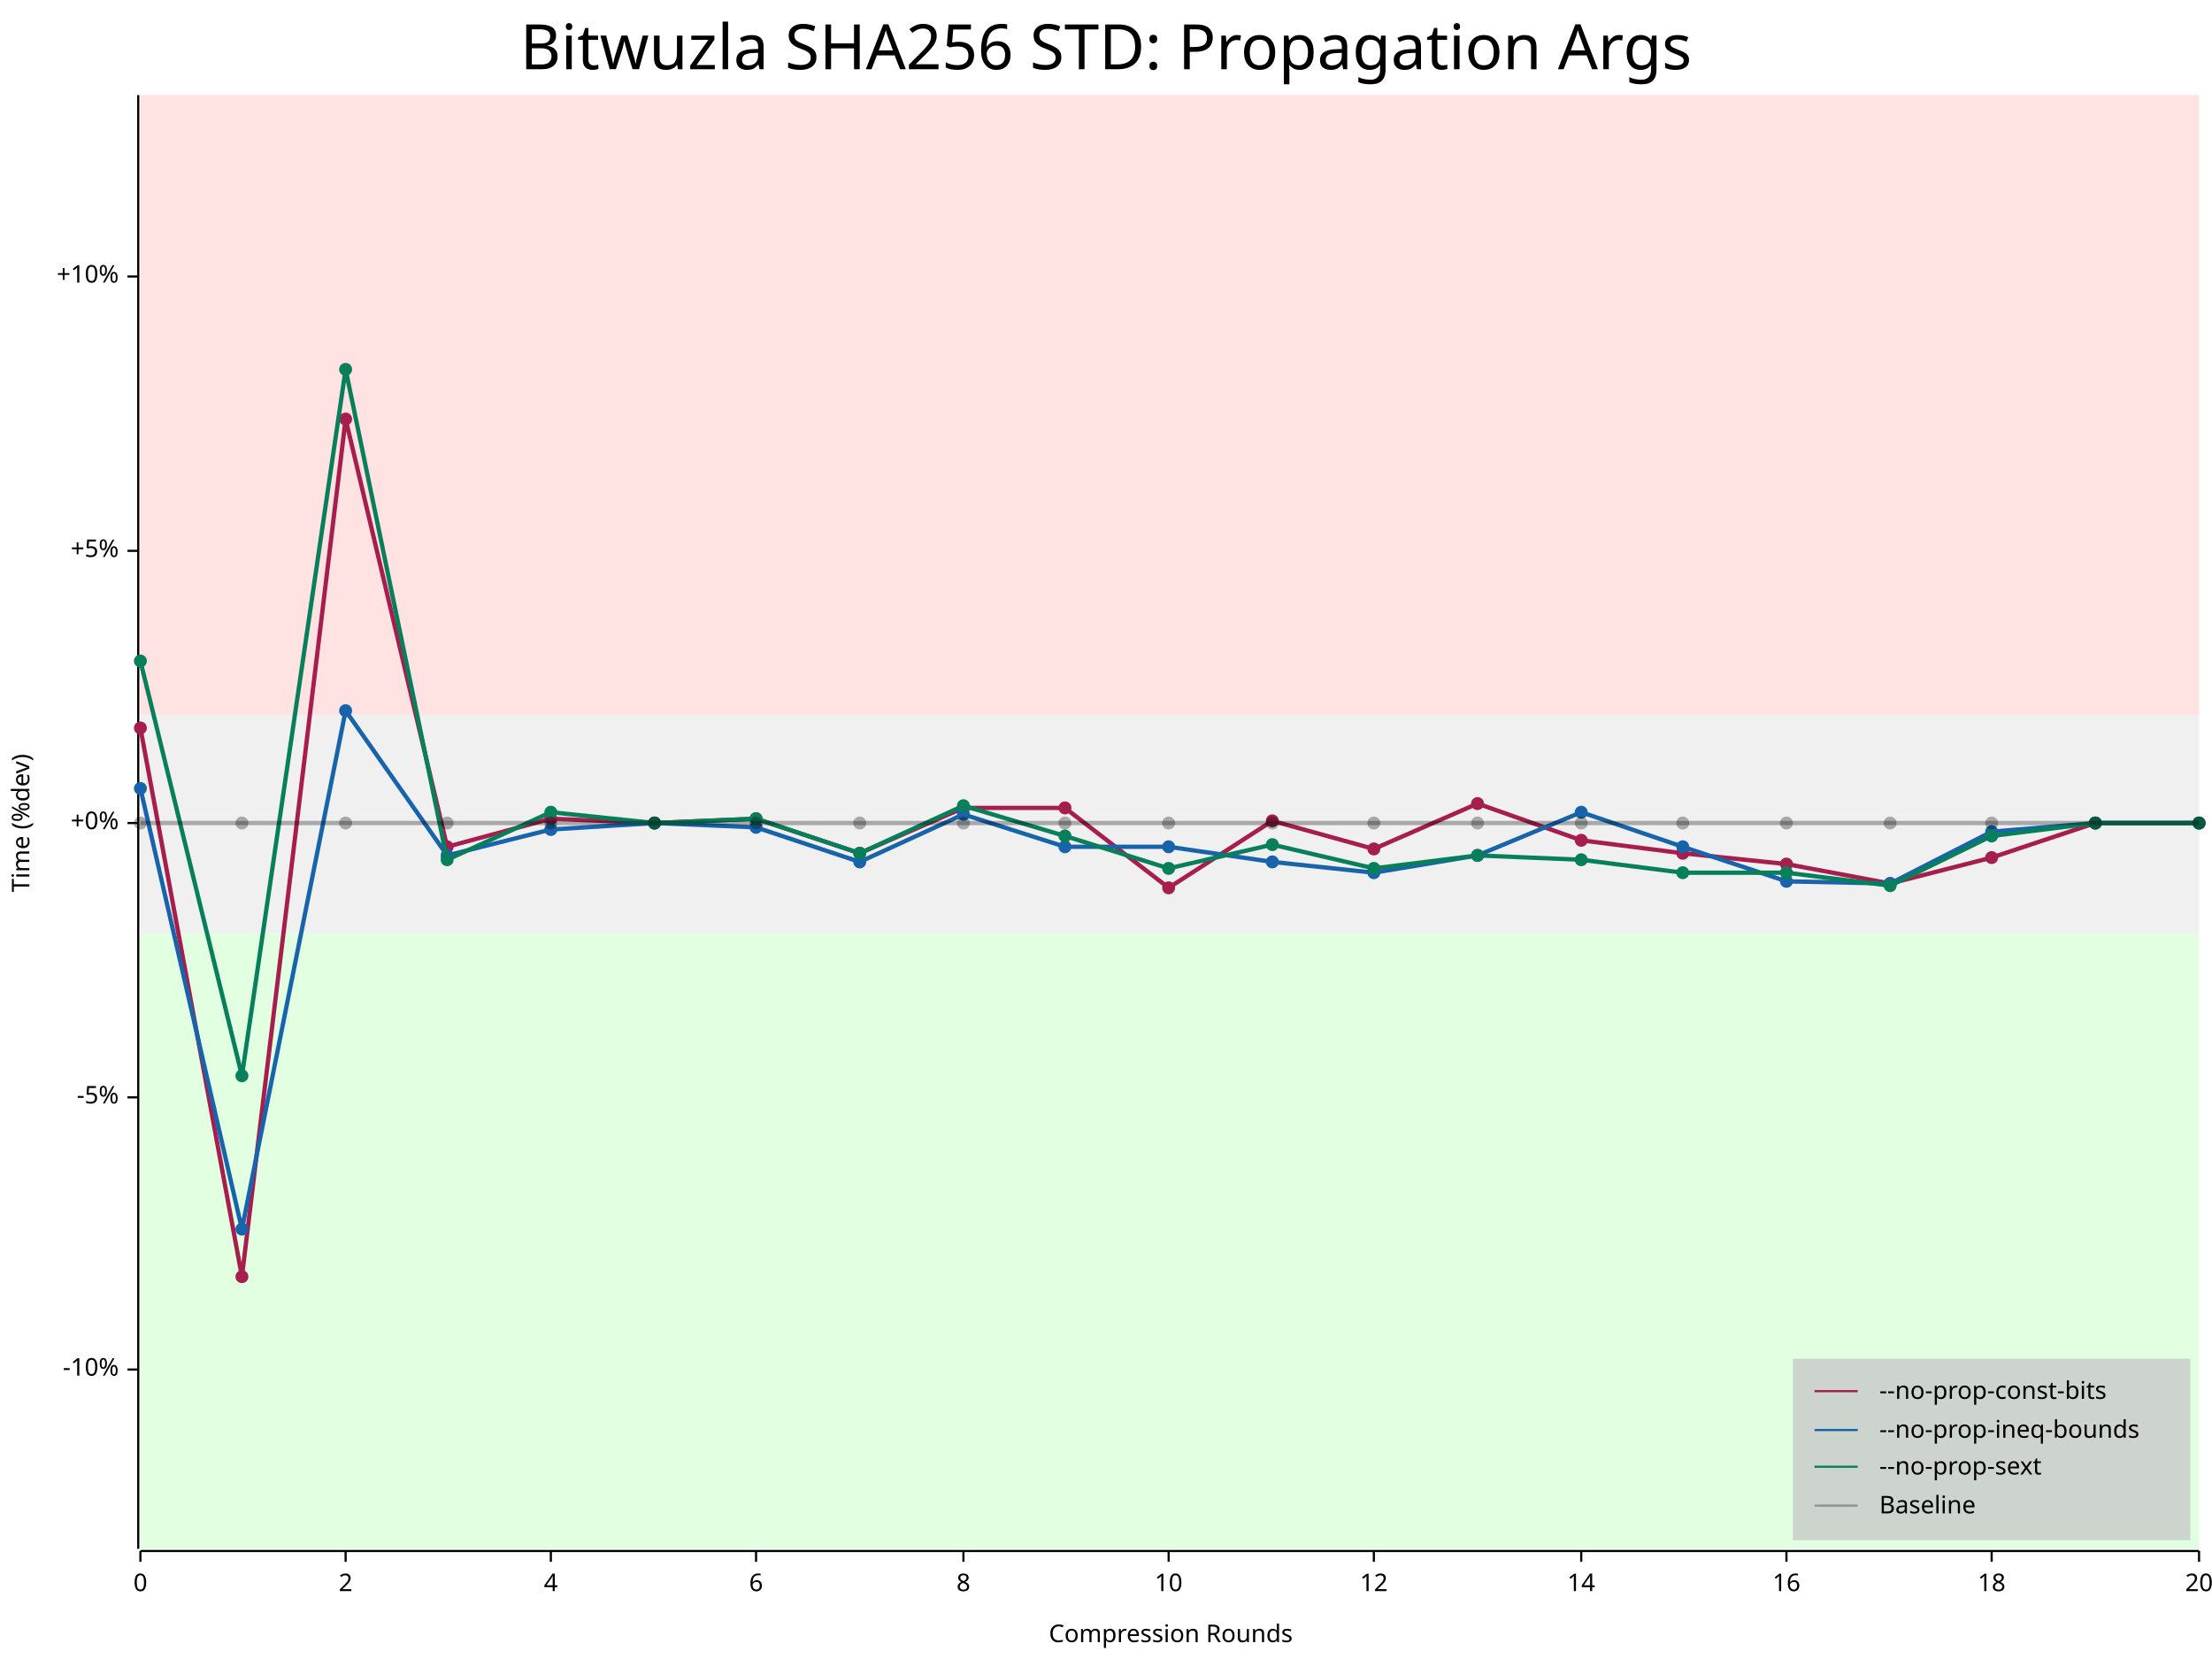
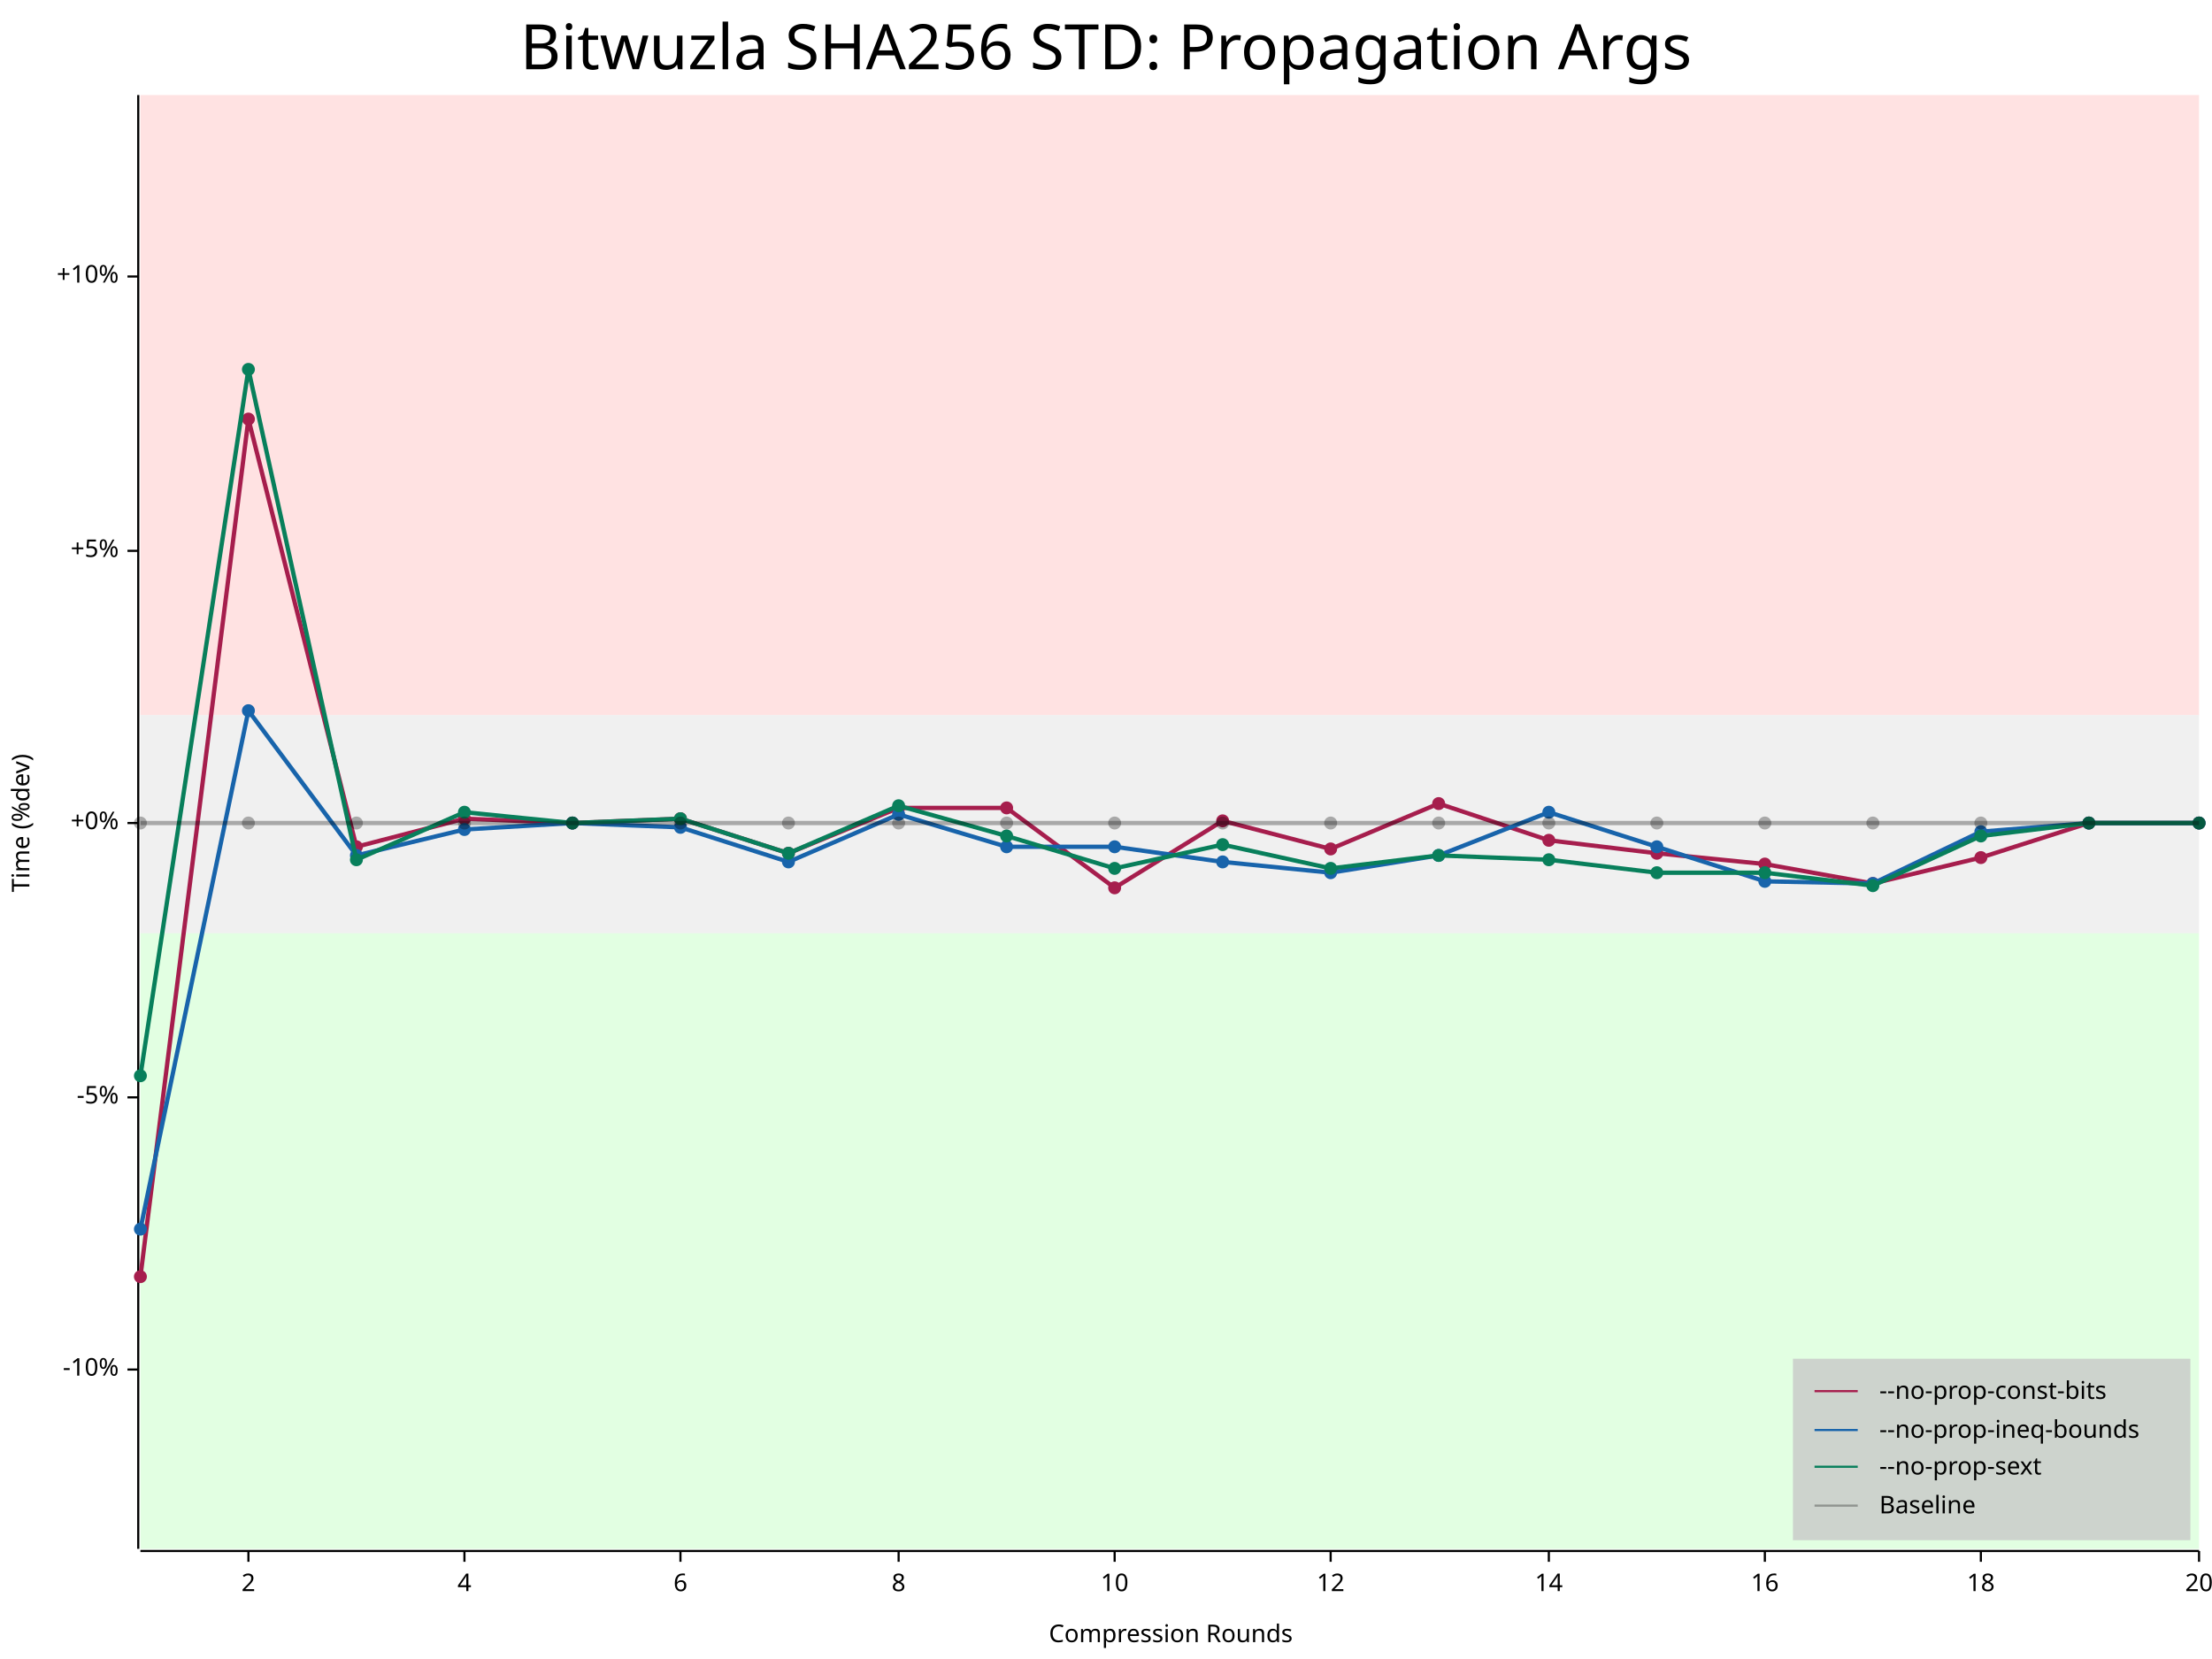
<svg xmlns="http://www.w3.org/2000/svg" width="1024" height="768" viewBox="0 0 1024 768">
  <rect x="0" y="0" width="1024" height="768" opacity="1" fill="#FFFFFF" stroke="none" />
  <text x="512" y="10" dy="0.76em" text-anchor="middle" font-family="noto sans" font-size="29.032" opacity="1" fill="#000000">
Bitwuzla SHA256 STD: Propagation Args
</text>
  <rect x="65" y="432" width="953" height="285" opacity="0.4" fill="#B6FFB6" stroke="none" />
  <rect x="65" y="331" width="953" height="101" opacity="0.2" fill="#B6B6B6" stroke="none" />
  <rect x="65" y="44" width="953" height="287" opacity="0.4" fill="#FFB6B6" stroke="none" />
  <text x="542" y="763" dy="-0.5ex" text-anchor="middle" font-family="noto sans" font-size="11.29" opacity="1" fill="#000000">
Compression Rounds
</text>
  <polyline fill="none" opacity="1" stroke="#000000" stroke-width="1" points="65,718 1018,718 " />
-   <text x="65" y="728" dy="0.76em" text-anchor="middle" font-family="noto sans" font-size="11.29" opacity="1" fill="#000000">
- 0
- </text>
-   <polyline fill="none" opacity="1" stroke="#000000" stroke-width="1" points="65,718 65,723 " />
-   <text x="160" y="728" dy="0.76em" text-anchor="middle" font-family="noto sans" font-size="11.29" opacity="1" fill="#000000">
+   <text x="115" y="728" dy="0.76em" text-anchor="middle" font-family="noto sans" font-size="11.29" opacity="1" fill="#000000">
2
</text>
-   <polyline fill="none" opacity="1" stroke="#000000" stroke-width="1" points="160,718 160,723 " />
-   <text x="255" y="728" dy="0.76em" text-anchor="middle" font-family="noto sans" font-size="11.29" opacity="1" fill="#000000">
+   <polyline fill="none" opacity="1" stroke="#000000" stroke-width="1" points="115,718 115,723 " />
+   <text x="215" y="728" dy="0.76em" text-anchor="middle" font-family="noto sans" font-size="11.29" opacity="1" fill="#000000">
4
</text>
-   <polyline fill="none" opacity="1" stroke="#000000" stroke-width="1" points="255,718 255,723 " />
-   <text x="350" y="728" dy="0.76em" text-anchor="middle" font-family="noto sans" font-size="11.29" opacity="1" fill="#000000">
+   <polyline fill="none" opacity="1" stroke="#000000" stroke-width="1" points="215,718 215,723 " />
+   <text x="315" y="728" dy="0.76em" text-anchor="middle" font-family="noto sans" font-size="11.29" opacity="1" fill="#000000">
6
</text>
-   <polyline fill="none" opacity="1" stroke="#000000" stroke-width="1" points="350,718 350,723 " />
-   <text x="446" y="728" dy="0.76em" text-anchor="middle" font-family="noto sans" font-size="11.29" opacity="1" fill="#000000">
+   <polyline fill="none" opacity="1" stroke="#000000" stroke-width="1" points="315,718 315,723 " />
+   <text x="416" y="728" dy="0.76em" text-anchor="middle" font-family="noto sans" font-size="11.29" opacity="1" fill="#000000">
8
</text>
-   <polyline fill="none" opacity="1" stroke="#000000" stroke-width="1" points="446,718 446,723 " />
-   <text x="541" y="728" dy="0.76em" text-anchor="middle" font-family="noto sans" font-size="11.29" opacity="1" fill="#000000">
+   <polyline fill="none" opacity="1" stroke="#000000" stroke-width="1" points="416,718 416,723 " />
+   <text x="516" y="728" dy="0.76em" text-anchor="middle" font-family="noto sans" font-size="11.29" opacity="1" fill="#000000">
10
</text>
-   <polyline fill="none" opacity="1" stroke="#000000" stroke-width="1" points="541,718 541,723 " />
-   <text x="636" y="728" dy="0.76em" text-anchor="middle" font-family="noto sans" font-size="11.29" opacity="1" fill="#000000">
+   <polyline fill="none" opacity="1" stroke="#000000" stroke-width="1" points="516,718 516,723 " />
+   <text x="616" y="728" dy="0.76em" text-anchor="middle" font-family="noto sans" font-size="11.29" opacity="1" fill="#000000">
12
</text>
-   <polyline fill="none" opacity="1" stroke="#000000" stroke-width="1" points="636,718 636,723 " />
-   <text x="732" y="728" dy="0.76em" text-anchor="middle" font-family="noto sans" font-size="11.29" opacity="1" fill="#000000">
+   <polyline fill="none" opacity="1" stroke="#000000" stroke-width="1" points="616,718 616,723 " />
+   <text x="717" y="728" dy="0.76em" text-anchor="middle" font-family="noto sans" font-size="11.29" opacity="1" fill="#000000">
14
</text>
-   <polyline fill="none" opacity="1" stroke="#000000" stroke-width="1" points="732,718 732,723 " />
-   <text x="827" y="728" dy="0.76em" text-anchor="middle" font-family="noto sans" font-size="11.29" opacity="1" fill="#000000">
+   <polyline fill="none" opacity="1" stroke="#000000" stroke-width="1" points="717,718 717,723 " />
+   <text x="817" y="728" dy="0.76em" text-anchor="middle" font-family="noto sans" font-size="11.29" opacity="1" fill="#000000">
16
</text>
-   <polyline fill="none" opacity="1" stroke="#000000" stroke-width="1" points="827,718 827,723 " />
-   <text x="922" y="728" dy="0.76em" text-anchor="middle" font-family="noto sans" font-size="11.29" opacity="1" fill="#000000">
+   <polyline fill="none" opacity="1" stroke="#000000" stroke-width="1" points="817,718 817,723 " />
+   <text x="917" y="728" dy="0.76em" text-anchor="middle" font-family="noto sans" font-size="11.29" opacity="1" fill="#000000">
18
</text>
-   <polyline fill="none" opacity="1" stroke="#000000" stroke-width="1" points="922,718 922,723 " />
+   <polyline fill="none" opacity="1" stroke="#000000" stroke-width="1" points="917,718 917,723 " />
  <text x="1018" y="728" dy="0.76em" text-anchor="middle" font-family="noto sans" font-size="11.29" opacity="1" fill="#000000">
20
</text>
  <polyline fill="none" opacity="1" stroke="#000000" stroke-width="1" points="1018,718 1018,723 " />
  <text x="5" y="381" dy="0.76em" text-anchor="middle" font-family="noto sans" font-size="11.29" opacity="1" fill="#000000" transform="rotate(270, 5, 381)">
Time (%dev)
</text>
  <polyline fill="none" opacity="1" stroke="#000000" stroke-width="1" points="64,44 64,717 " />
  <text x="55" y="634" dy="0.5ex" text-anchor="end" font-family="noto sans" font-size="11.29" opacity="1" fill="#000000">
-10%
</text>
  <polyline fill="none" opacity="1" stroke="#000000" stroke-width="1" points="59,634 64,634 " />
  <text x="55" y="508" dy="0.5ex" text-anchor="end" font-family="noto sans" font-size="11.29" opacity="1" fill="#000000">
-5%
</text>
  <polyline fill="none" opacity="1" stroke="#000000" stroke-width="1" points="59,508 64,508 " />
  <text x="55" y="381" dy="0.5ex" text-anchor="end" font-family="noto sans" font-size="11.29" opacity="1" fill="#000000">
+0%
</text>
  <polyline fill="none" opacity="1" stroke="#000000" stroke-width="1" points="59,381 64,381 " />
  <text x="55" y="255" dy="0.5ex" text-anchor="end" font-family="noto sans" font-size="11.29" opacity="1" fill="#000000">
+5%
</text>
  <polyline fill="none" opacity="1" stroke="#000000" stroke-width="1" points="59,255 64,255 " />
  <text x="55" y="128" dy="0.5ex" text-anchor="end" font-family="noto sans" font-size="11.29" opacity="1" fill="#000000">
+10%
</text>
  <polyline fill="none" opacity="1" stroke="#000000" stroke-width="1" points="59,128 64,128 " />
-   <polyline fill="none" opacity="1" stroke="#A61E4D" stroke-width="2" points="65,337 112,591 160,194 207,392 255,379 303,381 350,379 398,395 446,374 493,374 541,411 589,380 636,393 684,372 732,389 779,395 827,400 875,409 922,397 970,381 1018,381 " />
-   <circle cx="65" cy="337" r="3" opacity="1" fill="#A61E4D" stroke="none" stroke-width="1" />
-   <circle cx="112" cy="591" r="3" opacity="1" fill="#A61E4D" stroke="none" stroke-width="1" />
-   <circle cx="160" cy="194" r="3" opacity="1" fill="#A61E4D" stroke="none" stroke-width="1" />
-   <circle cx="207" cy="392" r="3" opacity="1" fill="#A61E4D" stroke="none" stroke-width="1" />
-   <circle cx="255" cy="379" r="3" opacity="1" fill="#A61E4D" stroke="none" stroke-width="1" />
-   <circle cx="303" cy="381" r="3" opacity="1" fill="#A61E4D" stroke="none" stroke-width="1" />
-   <circle cx="350" cy="379" r="3" opacity="1" fill="#A61E4D" stroke="none" stroke-width="1" />
-   <circle cx="398" cy="395" r="3" opacity="1" fill="#A61E4D" stroke="none" stroke-width="1" />
-   <circle cx="446" cy="374" r="3" opacity="1" fill="#A61E4D" stroke="none" stroke-width="1" />
-   <circle cx="493" cy="374" r="3" opacity="1" fill="#A61E4D" stroke="none" stroke-width="1" />
-   <circle cx="541" cy="411" r="3" opacity="1" fill="#A61E4D" stroke="none" stroke-width="1" />
-   <circle cx="589" cy="380" r="3" opacity="1" fill="#A61E4D" stroke="none" stroke-width="1" />
-   <circle cx="636" cy="393" r="3" opacity="1" fill="#A61E4D" stroke="none" stroke-width="1" />
-   <circle cx="684" cy="372" r="3" opacity="1" fill="#A61E4D" stroke="none" stroke-width="1" />
-   <circle cx="732" cy="389" r="3" opacity="1" fill="#A61E4D" stroke="none" stroke-width="1" />
-   <circle cx="779" cy="395" r="3" opacity="1" fill="#A61E4D" stroke="none" stroke-width="1" />
-   <circle cx="827" cy="400" r="3" opacity="1" fill="#A61E4D" stroke="none" stroke-width="1" />
-   <circle cx="875" cy="409" r="3" opacity="1" fill="#A61E4D" stroke="none" stroke-width="1" />
-   <circle cx="922" cy="397" r="3" opacity="1" fill="#A61E4D" stroke="none" stroke-width="1" />
-   <circle cx="970" cy="381" r="3" opacity="1" fill="#A61E4D" stroke="none" stroke-width="1" />
+   <polyline fill="none" opacity="1" stroke="#A61E4D" stroke-width="2" points="65,591 115,194 165,392 215,379 265,381 315,379 365,395 416,374 466,374 516,411 566,380 616,393 666,372 717,389 767,395 817,400 867,409 917,397 967,381 1018,381 " />
+   <circle cx="65" cy="591" r="3" opacity="1" fill="#A61E4D" stroke="none" stroke-width="1" />
+   <circle cx="115" cy="194" r="3" opacity="1" fill="#A61E4D" stroke="none" stroke-width="1" />
+   <circle cx="165" cy="392" r="3" opacity="1" fill="#A61E4D" stroke="none" stroke-width="1" />
+   <circle cx="215" cy="379" r="3" opacity="1" fill="#A61E4D" stroke="none" stroke-width="1" />
+   <circle cx="265" cy="381" r="3" opacity="1" fill="#A61E4D" stroke="none" stroke-width="1" />
+   <circle cx="315" cy="379" r="3" opacity="1" fill="#A61E4D" stroke="none" stroke-width="1" />
+   <circle cx="365" cy="395" r="3" opacity="1" fill="#A61E4D" stroke="none" stroke-width="1" />
+   <circle cx="416" cy="374" r="3" opacity="1" fill="#A61E4D" stroke="none" stroke-width="1" />
+   <circle cx="466" cy="374" r="3" opacity="1" fill="#A61E4D" stroke="none" stroke-width="1" />
+   <circle cx="516" cy="411" r="3" opacity="1" fill="#A61E4D" stroke="none" stroke-width="1" />
+   <circle cx="566" cy="380" r="3" opacity="1" fill="#A61E4D" stroke="none" stroke-width="1" />
+   <circle cx="616" cy="393" r="3" opacity="1" fill="#A61E4D" stroke="none" stroke-width="1" />
+   <circle cx="666" cy="372" r="3" opacity="1" fill="#A61E4D" stroke="none" stroke-width="1" />
+   <circle cx="717" cy="389" r="3" opacity="1" fill="#A61E4D" stroke="none" stroke-width="1" />
+   <circle cx="767" cy="395" r="3" opacity="1" fill="#A61E4D" stroke="none" stroke-width="1" />
+   <circle cx="817" cy="400" r="3" opacity="1" fill="#A61E4D" stroke="none" stroke-width="1" />
+   <circle cx="867" cy="409" r="3" opacity="1" fill="#A61E4D" stroke="none" stroke-width="1" />
+   <circle cx="917" cy="397" r="3" opacity="1" fill="#A61E4D" stroke="none" stroke-width="1" />
+   <circle cx="967" cy="381" r="3" opacity="1" fill="#A61E4D" stroke="none" stroke-width="1" />
  <circle cx="1018" cy="381" r="3" opacity="1" fill="#A61E4D" stroke="none" stroke-width="1" />
-   <polyline fill="none" opacity="1" stroke="#1864AB" stroke-width="2" points="65,365 112,569 160,329 207,396 255,384 303,381 350,383 398,399 446,377 493,392 541,392 589,399 636,404 684,396 732,376 779,392 827,408 875,409 922,385 970,381 1018,381 " />
-   <circle cx="65" cy="365" r="3" opacity="1" fill="#1864AB" stroke="none" stroke-width="1" />
-   <circle cx="112" cy="569" r="3" opacity="1" fill="#1864AB" stroke="none" stroke-width="1" />
-   <circle cx="160" cy="329" r="3" opacity="1" fill="#1864AB" stroke="none" stroke-width="1" />
-   <circle cx="207" cy="396" r="3" opacity="1" fill="#1864AB" stroke="none" stroke-width="1" />
-   <circle cx="255" cy="384" r="3" opacity="1" fill="#1864AB" stroke="none" stroke-width="1" />
-   <circle cx="303" cy="381" r="3" opacity="1" fill="#1864AB" stroke="none" stroke-width="1" />
-   <circle cx="350" cy="383" r="3" opacity="1" fill="#1864AB" stroke="none" stroke-width="1" />
-   <circle cx="398" cy="399" r="3" opacity="1" fill="#1864AB" stroke="none" stroke-width="1" />
-   <circle cx="446" cy="377" r="3" opacity="1" fill="#1864AB" stroke="none" stroke-width="1" />
-   <circle cx="493" cy="392" r="3" opacity="1" fill="#1864AB" stroke="none" stroke-width="1" />
-   <circle cx="541" cy="392" r="3" opacity="1" fill="#1864AB" stroke="none" stroke-width="1" />
-   <circle cx="589" cy="399" r="3" opacity="1" fill="#1864AB" stroke="none" stroke-width="1" />
-   <circle cx="636" cy="404" r="3" opacity="1" fill="#1864AB" stroke="none" stroke-width="1" />
-   <circle cx="684" cy="396" r="3" opacity="1" fill="#1864AB" stroke="none" stroke-width="1" />
-   <circle cx="732" cy="376" r="3" opacity="1" fill="#1864AB" stroke="none" stroke-width="1" />
-   <circle cx="779" cy="392" r="3" opacity="1" fill="#1864AB" stroke="none" stroke-width="1" />
-   <circle cx="827" cy="408" r="3" opacity="1" fill="#1864AB" stroke="none" stroke-width="1" />
-   <circle cx="875" cy="409" r="3" opacity="1" fill="#1864AB" stroke="none" stroke-width="1" />
-   <circle cx="922" cy="385" r="3" opacity="1" fill="#1864AB" stroke="none" stroke-width="1" />
-   <circle cx="970" cy="381" r="3" opacity="1" fill="#1864AB" stroke="none" stroke-width="1" />
+   <polyline fill="none" opacity="1" stroke="#1864AB" stroke-width="2" points="65,569 115,329 165,396 215,384 265,381 315,383 365,399 416,377 466,392 516,392 566,399 616,404 666,396 717,376 767,392 817,408 867,409 917,385 967,381 1018,381 " />
+   <circle cx="65" cy="569" r="3" opacity="1" fill="#1864AB" stroke="none" stroke-width="1" />
+   <circle cx="115" cy="329" r="3" opacity="1" fill="#1864AB" stroke="none" stroke-width="1" />
+   <circle cx="165" cy="396" r="3" opacity="1" fill="#1864AB" stroke="none" stroke-width="1" />
+   <circle cx="215" cy="384" r="3" opacity="1" fill="#1864AB" stroke="none" stroke-width="1" />
+   <circle cx="265" cy="381" r="3" opacity="1" fill="#1864AB" stroke="none" stroke-width="1" />
+   <circle cx="315" cy="383" r="3" opacity="1" fill="#1864AB" stroke="none" stroke-width="1" />
+   <circle cx="365" cy="399" r="3" opacity="1" fill="#1864AB" stroke="none" stroke-width="1" />
+   <circle cx="416" cy="377" r="3" opacity="1" fill="#1864AB" stroke="none" stroke-width="1" />
+   <circle cx="466" cy="392" r="3" opacity="1" fill="#1864AB" stroke="none" stroke-width="1" />
+   <circle cx="516" cy="392" r="3" opacity="1" fill="#1864AB" stroke="none" stroke-width="1" />
+   <circle cx="566" cy="399" r="3" opacity="1" fill="#1864AB" stroke="none" stroke-width="1" />
+   <circle cx="616" cy="404" r="3" opacity="1" fill="#1864AB" stroke="none" stroke-width="1" />
+   <circle cx="666" cy="396" r="3" opacity="1" fill="#1864AB" stroke="none" stroke-width="1" />
+   <circle cx="717" cy="376" r="3" opacity="1" fill="#1864AB" stroke="none" stroke-width="1" />
+   <circle cx="767" cy="392" r="3" opacity="1" fill="#1864AB" stroke="none" stroke-width="1" />
+   <circle cx="817" cy="408" r="3" opacity="1" fill="#1864AB" stroke="none" stroke-width="1" />
+   <circle cx="867" cy="409" r="3" opacity="1" fill="#1864AB" stroke="none" stroke-width="1" />
+   <circle cx="917" cy="385" r="3" opacity="1" fill="#1864AB" stroke="none" stroke-width="1" />
+   <circle cx="967" cy="381" r="3" opacity="1" fill="#1864AB" stroke="none" stroke-width="1" />
  <circle cx="1018" cy="381" r="3" opacity="1" fill="#1864AB" stroke="none" stroke-width="1" />
-   <polyline fill="none" opacity="1" stroke="#087F5B" stroke-width="2" points="65,306 112,498 160,171 207,398 255,376 303,381 350,379 398,395 446,373 493,387 541,402 589,391 636,402 684,396 732,398 779,404 827,404 875,410 922,387 970,381 1018,381 " />
-   <circle cx="65" cy="306" r="3" opacity="1" fill="#087F5B" stroke="none" stroke-width="1" />
-   <circle cx="112" cy="498" r="3" opacity="1" fill="#087F5B" stroke="none" stroke-width="1" />
-   <circle cx="160" cy="171" r="3" opacity="1" fill="#087F5B" stroke="none" stroke-width="1" />
-   <circle cx="207" cy="398" r="3" opacity="1" fill="#087F5B" stroke="none" stroke-width="1" />
-   <circle cx="255" cy="376" r="3" opacity="1" fill="#087F5B" stroke="none" stroke-width="1" />
-   <circle cx="303" cy="381" r="3" opacity="1" fill="#087F5B" stroke="none" stroke-width="1" />
-   <circle cx="350" cy="379" r="3" opacity="1" fill="#087F5B" stroke="none" stroke-width="1" />
-   <circle cx="398" cy="395" r="3" opacity="1" fill="#087F5B" stroke="none" stroke-width="1" />
-   <circle cx="446" cy="373" r="3" opacity="1" fill="#087F5B" stroke="none" stroke-width="1" />
-   <circle cx="493" cy="387" r="3" opacity="1" fill="#087F5B" stroke="none" stroke-width="1" />
-   <circle cx="541" cy="402" r="3" opacity="1" fill="#087F5B" stroke="none" stroke-width="1" />
-   <circle cx="589" cy="391" r="3" opacity="1" fill="#087F5B" stroke="none" stroke-width="1" />
-   <circle cx="636" cy="402" r="3" opacity="1" fill="#087F5B" stroke="none" stroke-width="1" />
-   <circle cx="684" cy="396" r="3" opacity="1" fill="#087F5B" stroke="none" stroke-width="1" />
-   <circle cx="732" cy="398" r="3" opacity="1" fill="#087F5B" stroke="none" stroke-width="1" />
-   <circle cx="779" cy="404" r="3" opacity="1" fill="#087F5B" stroke="none" stroke-width="1" />
-   <circle cx="827" cy="404" r="3" opacity="1" fill="#087F5B" stroke="none" stroke-width="1" />
-   <circle cx="875" cy="410" r="3" opacity="1" fill="#087F5B" stroke="none" stroke-width="1" />
-   <circle cx="922" cy="387" r="3" opacity="1" fill="#087F5B" stroke="none" stroke-width="1" />
-   <circle cx="970" cy="381" r="3" opacity="1" fill="#087F5B" stroke="none" stroke-width="1" />
+   <polyline fill="none" opacity="1" stroke="#087F5B" stroke-width="2" points="65,498 115,171 165,398 215,376 265,381 315,379 365,395 416,373 466,387 516,402 566,391 616,402 666,396 717,398 767,404 817,404 867,410 917,387 967,381 1018,381 " />
+   <circle cx="65" cy="498" r="3" opacity="1" fill="#087F5B" stroke="none" stroke-width="1" />
+   <circle cx="115" cy="171" r="3" opacity="1" fill="#087F5B" stroke="none" stroke-width="1" />
+   <circle cx="165" cy="398" r="3" opacity="1" fill="#087F5B" stroke="none" stroke-width="1" />
+   <circle cx="215" cy="376" r="3" opacity="1" fill="#087F5B" stroke="none" stroke-width="1" />
+   <circle cx="265" cy="381" r="3" opacity="1" fill="#087F5B" stroke="none" stroke-width="1" />
+   <circle cx="315" cy="379" r="3" opacity="1" fill="#087F5B" stroke="none" stroke-width="1" />
+   <circle cx="365" cy="395" r="3" opacity="1" fill="#087F5B" stroke="none" stroke-width="1" />
+   <circle cx="416" cy="373" r="3" opacity="1" fill="#087F5B" stroke="none" stroke-width="1" />
+   <circle cx="466" cy="387" r="3" opacity="1" fill="#087F5B" stroke="none" stroke-width="1" />
+   <circle cx="516" cy="402" r="3" opacity="1" fill="#087F5B" stroke="none" stroke-width="1" />
+   <circle cx="566" cy="391" r="3" opacity="1" fill="#087F5B" stroke="none" stroke-width="1" />
+   <circle cx="616" cy="402" r="3" opacity="1" fill="#087F5B" stroke="none" stroke-width="1" />
+   <circle cx="666" cy="396" r="3" opacity="1" fill="#087F5B" stroke="none" stroke-width="1" />
+   <circle cx="717" cy="398" r="3" opacity="1" fill="#087F5B" stroke="none" stroke-width="1" />
+   <circle cx="767" cy="404" r="3" opacity="1" fill="#087F5B" stroke="none" stroke-width="1" />
+   <circle cx="817" cy="404" r="3" opacity="1" fill="#087F5B" stroke="none" stroke-width="1" />
+   <circle cx="867" cy="410" r="3" opacity="1" fill="#087F5B" stroke="none" stroke-width="1" />
+   <circle cx="917" cy="387" r="3" opacity="1" fill="#087F5B" stroke="none" stroke-width="1" />
+   <circle cx="967" cy="381" r="3" opacity="1" fill="#087F5B" stroke="none" stroke-width="1" />
  <circle cx="1018" cy="381" r="3" opacity="1" fill="#087F5B" stroke="none" stroke-width="1" />
-   <polyline fill="none" opacity="0.3" stroke="#000000" stroke-width="2" points="65,381 112,381 160,381 207,381 255,381 303,381 350,381 398,381 446,381 493,381 541,381 589,381 636,381 684,381 732,381 779,381 827,381 875,381 922,381 970,381 1018,381 " />
+   <polyline fill="none" opacity="0.3" stroke="#000000" stroke-width="2" points="65,381 115,381 165,381 215,381 265,381 315,381 365,381 416,381 466,381 516,381 566,381 616,381 666,381 717,381 767,381 817,381 867,381 917,381 967,381 1018,381 " />
  <circle cx="65" cy="381" r="3" opacity="0.3" fill="#000000" stroke="none" stroke-width="1" />
-   <circle cx="112" cy="381" r="3" opacity="0.3" fill="#000000" stroke="none" stroke-width="1" />
-   <circle cx="160" cy="381" r="3" opacity="0.3" fill="#000000" stroke="none" stroke-width="1" />
-   <circle cx="207" cy="381" r="3" opacity="0.3" fill="#000000" stroke="none" stroke-width="1" />
-   <circle cx="255" cy="381" r="3" opacity="0.3" fill="#000000" stroke="none" stroke-width="1" />
-   <circle cx="303" cy="381" r="3" opacity="0.3" fill="#000000" stroke="none" stroke-width="1" />
-   <circle cx="350" cy="381" r="3" opacity="0.3" fill="#000000" stroke="none" stroke-width="1" />
-   <circle cx="398" cy="381" r="3" opacity="0.3" fill="#000000" stroke="none" stroke-width="1" />
-   <circle cx="446" cy="381" r="3" opacity="0.3" fill="#000000" stroke="none" stroke-width="1" />
-   <circle cx="493" cy="381" r="3" opacity="0.3" fill="#000000" stroke="none" stroke-width="1" />
-   <circle cx="541" cy="381" r="3" opacity="0.3" fill="#000000" stroke="none" stroke-width="1" />
-   <circle cx="589" cy="381" r="3" opacity="0.3" fill="#000000" stroke="none" stroke-width="1" />
-   <circle cx="636" cy="381" r="3" opacity="0.3" fill="#000000" stroke="none" stroke-width="1" />
-   <circle cx="684" cy="381" r="3" opacity="0.3" fill="#000000" stroke="none" stroke-width="1" />
-   <circle cx="732" cy="381" r="3" opacity="0.3" fill="#000000" stroke="none" stroke-width="1" />
-   <circle cx="779" cy="381" r="3" opacity="0.3" fill="#000000" stroke="none" stroke-width="1" />
-   <circle cx="827" cy="381" r="3" opacity="0.3" fill="#000000" stroke="none" stroke-width="1" />
-   <circle cx="875" cy="381" r="3" opacity="0.3" fill="#000000" stroke="none" stroke-width="1" />
-   <circle cx="922" cy="381" r="3" opacity="0.3" fill="#000000" stroke="none" stroke-width="1" />
-   <circle cx="970" cy="381" r="3" opacity="0.3" fill="#000000" stroke="none" stroke-width="1" />
+   <circle cx="115" cy="381" r="3" opacity="0.3" fill="#000000" stroke="none" stroke-width="1" />
+   <circle cx="165" cy="381" r="3" opacity="0.3" fill="#000000" stroke="none" stroke-width="1" />
+   <circle cx="215" cy="381" r="3" opacity="0.3" fill="#000000" stroke="none" stroke-width="1" />
+   <circle cx="265" cy="381" r="3" opacity="0.3" fill="#000000" stroke="none" stroke-width="1" />
+   <circle cx="315" cy="381" r="3" opacity="0.3" fill="#000000" stroke="none" stroke-width="1" />
+   <circle cx="365" cy="381" r="3" opacity="0.3" fill="#000000" stroke="none" stroke-width="1" />
+   <circle cx="416" cy="381" r="3" opacity="0.3" fill="#000000" stroke="none" stroke-width="1" />
+   <circle cx="466" cy="381" r="3" opacity="0.3" fill="#000000" stroke="none" stroke-width="1" />
+   <circle cx="516" cy="381" r="3" opacity="0.3" fill="#000000" stroke="none" stroke-width="1" />
+   <circle cx="566" cy="381" r="3" opacity="0.3" fill="#000000" stroke="none" stroke-width="1" />
+   <circle cx="616" cy="381" r="3" opacity="0.3" fill="#000000" stroke="none" stroke-width="1" />
+   <circle cx="666" cy="381" r="3" opacity="0.3" fill="#000000" stroke="none" stroke-width="1" />
+   <circle cx="717" cy="381" r="3" opacity="0.3" fill="#000000" stroke="none" stroke-width="1" />
+   <circle cx="767" cy="381" r="3" opacity="0.3" fill="#000000" stroke="none" stroke-width="1" />
+   <circle cx="817" cy="381" r="3" opacity="0.3" fill="#000000" stroke="none" stroke-width="1" />
+   <circle cx="867" cy="381" r="3" opacity="0.3" fill="#000000" stroke="none" stroke-width="1" />
+   <circle cx="917" cy="381" r="3" opacity="0.3" fill="#000000" stroke="none" stroke-width="1" />
+   <circle cx="967" cy="381" r="3" opacity="0.3" fill="#000000" stroke="none" stroke-width="1" />
  <circle cx="1018" cy="381" r="3" opacity="0.3" fill="#000000" stroke="none" stroke-width="1" />
  <rect x="830" y="629" width="184" height="84" opacity="0.8" fill="#C8C8C8" stroke="none" />
  <text x="870" y="639" dy="0.76em" text-anchor="start" font-family="noto sans" font-size="11.29" opacity="1" fill="#000000">
--no-prop-const-bits
</text>
  <text x="870" y="657" dy="0.76em" text-anchor="start" font-family="noto sans" font-size="11.29" opacity="1" fill="#000000">
--no-prop-ineq-bounds
</text>
  <text x="870" y="674" dy="0.76em" text-anchor="start" font-family="noto sans" font-size="11.29" opacity="1" fill="#000000">
--no-prop-sext
</text>
  <text x="870" y="692" dy="0.76em" text-anchor="start" font-family="noto sans" font-size="11.29" opacity="1" fill="#000000">
Baseline
</text>
  <polyline fill="none" opacity="1" stroke="#A61E4D" stroke-width="1" points="840,644 860,644 " />
  <polyline fill="none" opacity="1" stroke="#1864AB" stroke-width="1" points="840,662 860,662 " />
  <polyline fill="none" opacity="1" stroke="#087F5B" stroke-width="1" points="840,679 860,679 " />
  <polyline fill="none" opacity="0.3" stroke="#000000" stroke-width="1" points="840,697 860,697 " />
</svg>
